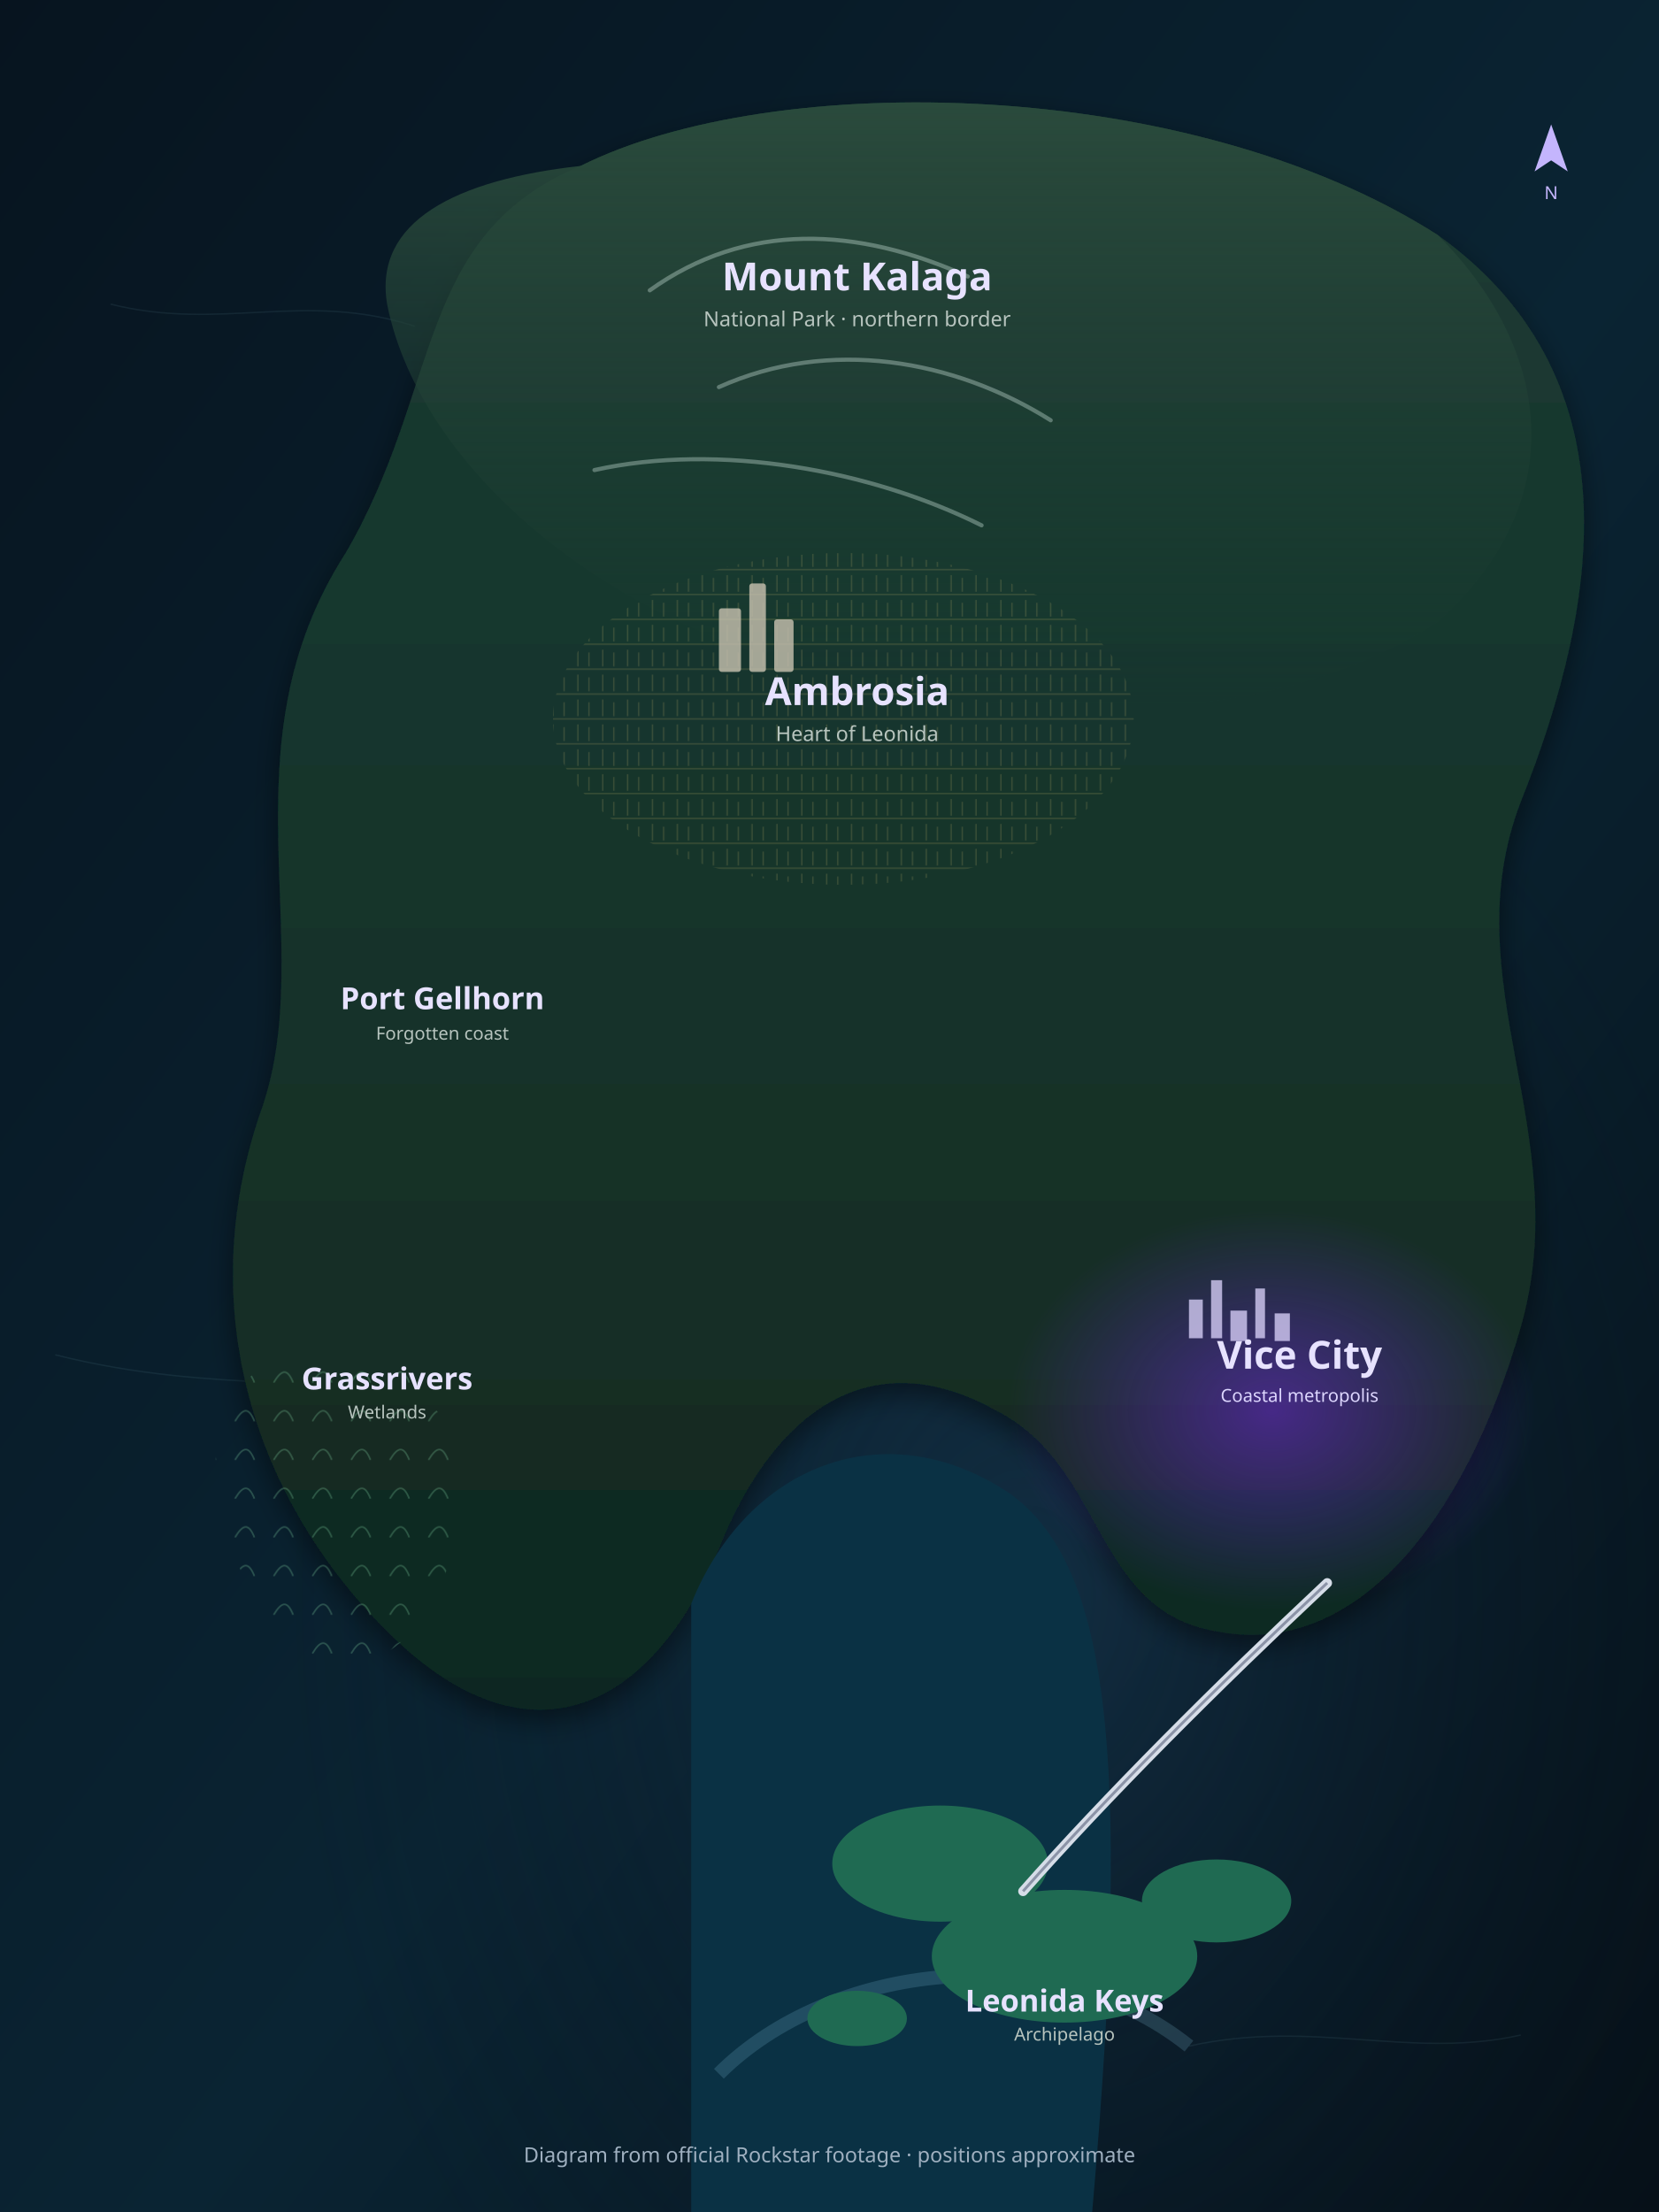
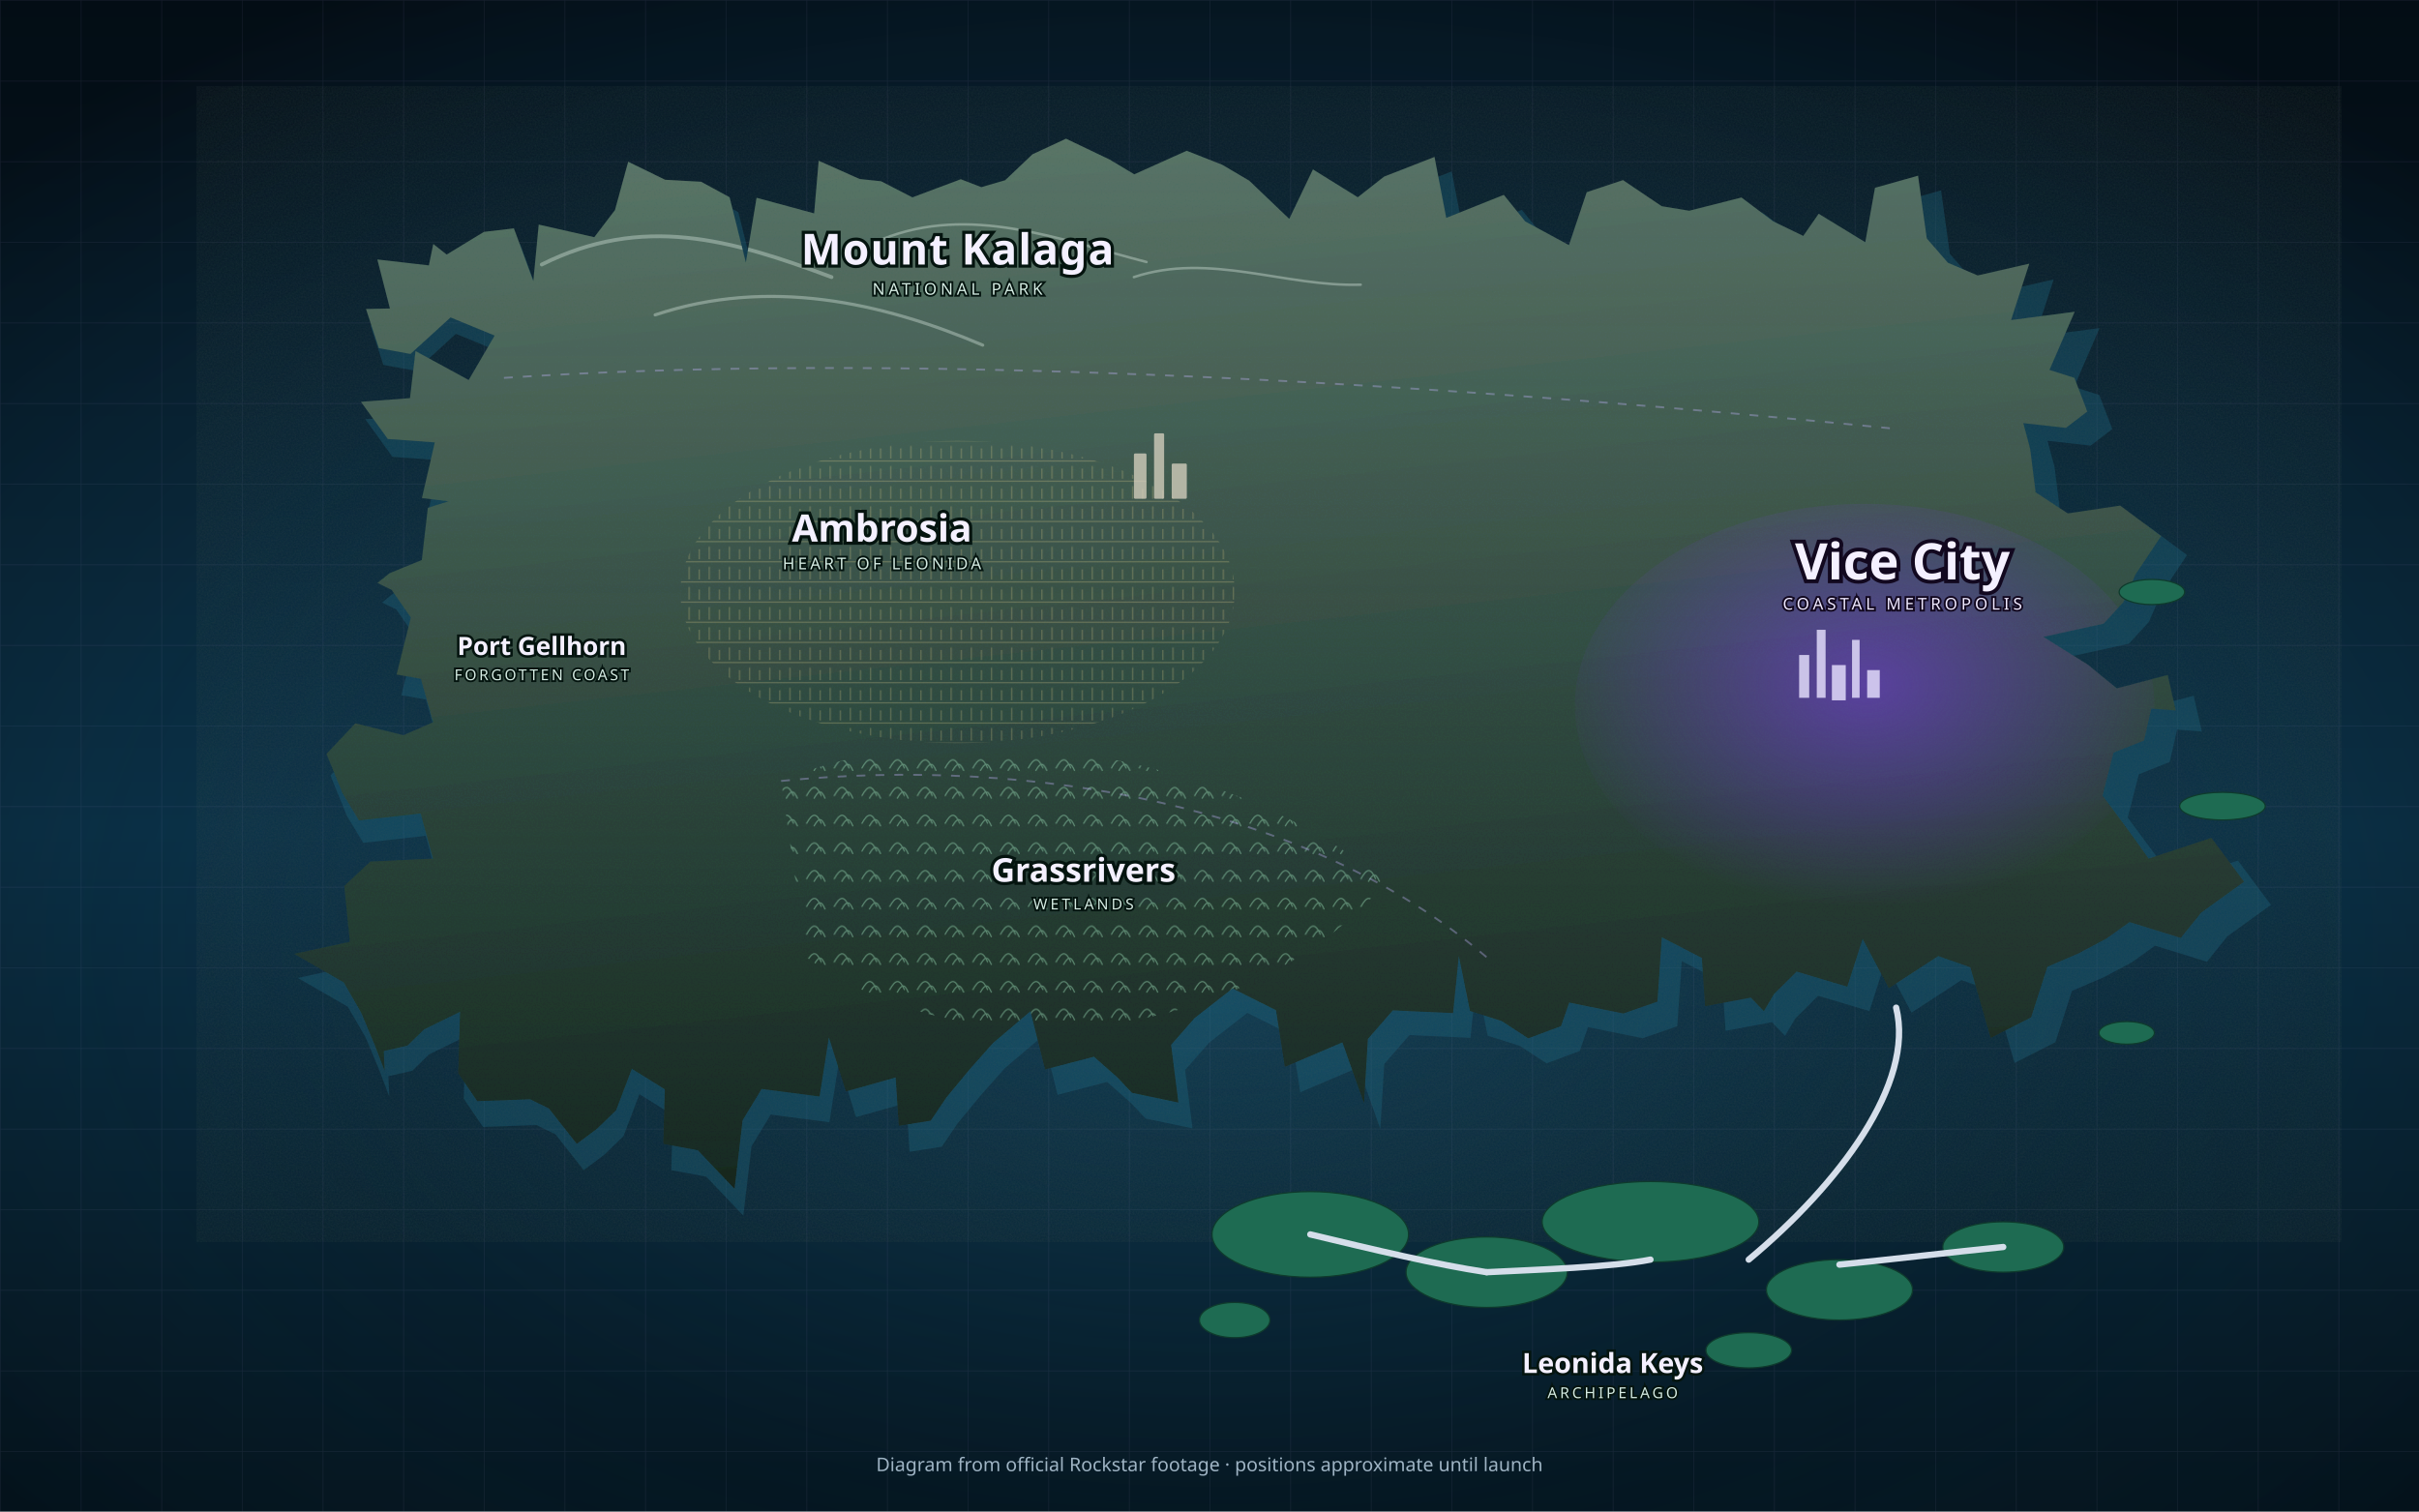
- <svg xmlns="http://www.w3.org/2000/svg" viewBox="0 0 1200 1600" width="1200" height="1600" role="img" aria-labelledby="mapTitle mapDesc">
+ <svg xmlns="http://www.w3.org/2000/svg" viewBox="0 0 1920 1200" width="1920" height="1200" role="img" aria-labelledby="t d">
  <defs>
-     <linearGradient id="ocean" x1="0" y1="0" x2="1" y2="1">
-       <stop offset="0" stop-color="#07141f" />
-       <stop offset="0.55" stop-color="#0a2433" />
-       <stop offset="1" stop-color="#061018" />
+     <linearGradient id="sea" x1="0" y1="0" x2="0" y2="1">
+       <stop offset="0" stop-color="#071825" />
+       <stop offset="0.55" stop-color="#0b3148" />
+       <stop offset="1" stop-color="#041018" />
    </linearGradient>
-     <radialGradient id="oceanGlow" cx="0.62" cy="0.72" r="0.45">
-       <stop offset="0" stop-color="#1a3a55" stop-opacity="0.55" />
-       <stop offset="1" stop-color="#07141f" stop-opacity="0" />
+     <radialGradient id="deep" cx="0.5" cy="0.62" r="0.72">
+       <stop offset="0" stop-color="#164e6b" stop-opacity="0.55" />
+       <stop offset="0.55" stop-color="#0a3044" stop-opacity="0.2" />
+       <stop offset="1" stop-color="#02070c" stop-opacity="0.65" />
    </radialGradient>
-     <linearGradient id="land" x1="0" y1="0" x2="0" y2="1">
-       <stop offset="0" stop-color="#1c3b32" />
-       <stop offset="0.45" stop-color="#16352c" />
-       <stop offset="1" stop-color="#102820" />
+     <linearGradient id="land" x1="0" y1="0" x2="0.2" y2="1">
+       <stop offset="0" stop-color="#2c4a3c" />
+       <stop offset="0.45" stop-color="#1b382d" />
+       <stop offset="1" stop-color="#12281f" />
    </linearGradient>
    <linearGradient id="north" x1="0" y1="0" x2="0" y2="1">
-       <stop offset="0" stop-color="#2a4a3c" />
-       <stop offset="1" stop-color="#1a3a30" stop-opacity="0" />
+       <stop offset="0" stop-color="#d7efe4" stop-opacity="0.28" />
+       <stop offset="1" stop-color="#d7efe4" stop-opacity="0" />
    </linearGradient>
-     <radialGradient id="city" cx="0.5" cy="0.5" r="0.5">
-       <stop offset="0" stop-color="#6d28d9" stop-opacity="0.55" />
-       <stop offset="1" stop-color="#6d28d9" stop-opacity="0" />
+     <radialGradient id="city" cx="0.5" cy="0.45" r="0.55">
+       <stop offset="0" stop-color="#7c3aed" stop-opacity="0.55" />
+       <stop offset="1" stop-color="#7c3aed" stop-opacity="0" />
    </radialGradient>
-     <filter id="soft" x="-20%" y="-20%" width="140%" height="140%">
-       <feDropShadow dx="0" dy="8" stdDeviation="10" flood-color="#02060a" flood-opacity="0.45" />
+     <pattern id="grid" width="64" height="64" patternUnits="userSpaceOnUse">
+       <path d="M64 0H0V64" fill="none" stroke="#c4b5fd" stroke-opacity="0.09" stroke-width="1" />
+     </pattern>
+     <pattern id="marsh" width="22" height="22" patternUnits="userSpaceOnUse">
+       <path d="M2 16c5-9 8-9 12 0M8 18c4-7 6-7 9 0" fill="none" stroke="#9ddeb8" stroke-opacity="0.45" stroke-width="1" />
+     </pattern>
+     <pattern id="crops" width="16" height="16" patternUnits="userSpaceOnUse">
+       <path d="M0 14h16M3 2v10M11 4v8" fill="none" stroke="#d6c98a" stroke-opacity="0.28" stroke-width="1" />
+     </pattern>
+     <filter id="grain" x="-5%" y="-5%" width="110%" height="110%">
+       <feTurbulence type="fractalNoise" baseFrequency="0.75" numOctaves="2" seed="3" result="n" />
+       <feColorMatrix in="n" type="matrix" values="0 0 0 0 0.08  0 0 0 0 0.12  0 0 0 0 0.09  0 0 0 0.18 0" result="g" />
+       <feBlend in="SourceGraphic" in2="g" mode="overlay" />
    </filter>
-     <pattern id="marsh" width="28" height="28" patternUnits="userSpaceOnUse">
-       <path d="M2 20c6-10 10-10 14 0" fill="none" stroke="#7dcea0" stroke-opacity="0.28" stroke-width="1.2" />
-     </pattern>
-     <pattern id="crops" width="18" height="18" patternUnits="userSpaceOnUse">
-       <path d="M0 16h18M4 2v12M12 4v10" fill="none" stroke="#c4b56a" stroke-opacity="0.22" stroke-width="1" />
-     </pattern>
+     <filter id="soft" x="-10%" y="-10%" width="120%" height="120%">
+       <feDropShadow dx="0" dy="6" stdDeviation="8" flood-color="#02060a" flood-opacity="0.45" />
+     </filter>
+     <clipPath id="landClip">
+       <path d="M 290.5 245.3 L 309.5 244.9 L 299.5 206.0 L 340.4 210.7 L 343.9 193.7 L 354.5 202.1 L 384.1 184.1 L 407.9 181.3 L 423.3 223.2 L 427.6 178.3 L 471.7 188.3 L 488.1 166.8 L 498.6 128.4 L 527.9 142.7 L 556.5 144.3 L 579.1 156.6 L 592.0 208.4 L 600.5 157.0 L 646.2 169.4 L 649.8 127.6 L 682.3 142.1 L 699.3 143.9 L 724.2 156.7 L 762.6 142.3 L 778.9 148.6 L 797.8 143.1 L 819.5 122.5 L 846.1 110.1 L 880.8 126.7 L 900.3 138.4 L 941.9 119.7 L 970.1 130.8 L 991.5 143.4 L 1023.3 173.8 L 1042.1 134.5 L 1077.7 156.6 L 1098.6 140.2 L 1138.6 124.6 L 1147.9 173.0 L 1193.6 154.7 L 1210.6 175.8 L 1245.3 194.6 L 1259.4 152.6 L 1288.2 143.0 L 1318.9 163.7 L 1340.8 167.3 L 1382.2 156.8 L 1407.5 175.8 L 1431.3 187.3 L 1443.5 169.7 L 1480.5 192.3 L 1488.2 149.1 L 1522.4 139.5 L 1529.3 189.3 L 1546.1 208.6 L 1569.7 218.7 L 1610.7 209.3 L 1596.2 254.1 L 1646.7 247.5 L 1626.7 293.7 L 1646.5 300.0 L 1656.7 326.7 L 1639.7 339.7 L 1605.9 335.9 L 1611.4 356.5 L 1615.7 390.8 L 1641.2 407.6 L 1682.8 401.4 L 1715.3 425.6 L 1695.0 456.0 L 1685.3 478.1 L 1669.7 495.1 L 1621.8 505.6 L 1657.3 527.8 L 1680.1 546.5 L 1720.5 535.9 L 1726.9 564.0 L 1707.5 562.5 L 1701.7 587.9 L 1677.5 597.5 L 1668.8 631.6 L 1689.5 659.5 L 1705.4 681.7 L 1755.2 665.2 L 1781.1 700.0 L 1747.1 724.5 L 1730.9 744.6 L 1690.2 732.0 L 1671.8 745.2 L 1649.7 756.9 L 1625.0 767.5 L 1612.1 807.7 L 1580.0 824.0 L 1563.9 767.9 L 1538.4 759.0 L 1499.2 784.5 L 1478.4 745.3 L 1466.2 783.3 L 1426.0 771.3 L 1408.1 789.1 L 1400.0 802.7 L 1389.7 792.0 L 1353.4 798.8 L 1350.8 760.5 L 1319.0 744.1 L 1315.5 795.2 L 1288.4 804.6 L 1245.5 795.9 L 1239.0 814.6 L 1213.0 824.3 L 1192.0 810.6 L 1166.8 802.6 L 1157.9 758.9 L 1153.3 804.3 L 1105.5 802.1 L 1085.7 824.8 L 1082.6 875.7 L 1065.5 827.5 L 1019.8 847.0 L 1012.8 802.0 L 978.3 784.7 L 948.2 808.2 L 929.5 829.5 L 935.3 875.3 L 898.5 867.6 L 887.1 855.5 L 868.3 838.9 L 829.5 849.0 L 817.9 802.8 L 788.1 828.1 L 769.3 849.3 L 751.2 871.2 L 738.7 889.7 L 713.4 893.7 L 710.9 855.4 L 671.4 866.5 L 657.9 823.5 L 650.5 870.5 L 604.5 864.5 L 589.4 889.4 L 583.0 943.8 L 553.9 913.2 L 526.5 908.1 L 527.7 864.8 L 501.5 848.5 L 489.0 881.4 L 474.1 895.9 L 457.8 908.1 L 435.7 880.0 L 420.8 872.7 L 378.8 874.2 L 363.7 852.0 L 365.2 803.2 L 336.5 817.3 L 323.4 830.1 L 304.6 834.4 L 305.3 850.2 L 297.6 830.0 L 286.8 804.1 L 272.8 779.9 L 233.6 757.3 L 277.7 747.7 L 273.3 703.3 L 294.0 684.0 L 343.7 681.7 L 333.9 645.8 L 284.9 651.3 L 271.9 629.8 L 259.2 598.5 L 282.0 574.3 L 320.3 583.7 L 343.8 573.4 L 334.1 538.9 L 314.8 535.5 L 326.1 490.3 L 310.9 468.3 L 299.6 462.8 L 309.2 455.1 L 334.8 444.6 L 339.6 403.2 L 356.0 398.0 L 334.9 395.4 L 345.1 351.2 L 307.8 348.5 L 286.5 319.0 L 325.4 316.1 L 329.8 278.7 L 372.0 301.7 L 392.6 266.4 L 357.6 252.0 L 325.8 281.0 L 300.7 276.4 Z" />
+     </clipPath>
  </defs>
-   <rect width="1200" height="1600" fill="url(#ocean)" />
-   <rect width="1200" height="1600" fill="url(#oceanGlow)" />
-   <g fill="none" stroke="#9fd4e8" stroke-opacity="0.08" stroke-width="1">
-     <path d="M80 220c80 20 140-10 220 16" />
-     <path d="M40 980c120 30 200 10 280 40" />
-     <path d="M860 1480c90-20 160 10 240-8" />
+   <rect width="1920" height="1200" fill="url(#sea)" />
+   <rect width="1920" height="1200" fill="url(#deep)" />
+   <rect width="1920" height="1200" fill="url(#grid)" />
+   <path d="M 290.5 245.3 L 309.5 244.9 L 299.5 206.0 L 340.4 210.7 L 343.9 193.7 L 354.5 202.1 L 384.1 184.1 L 407.9 181.3 L 423.3 223.2 L 427.6 178.3 L 471.7 188.3 L 488.1 166.8 L 498.6 128.4 L 527.9 142.7 L 556.5 144.3 L 579.1 156.6 L 592.0 208.4 L 600.5 157.0 L 646.2 169.4 L 649.8 127.6 L 682.3 142.1 L 699.3 143.9 L 724.2 156.7 L 762.6 142.3 L 778.9 148.6 L 797.8 143.1 L 819.5 122.5 L 846.1 110.1 L 880.8 126.7 L 900.3 138.4 L 941.9 119.7 L 970.1 130.8 L 991.5 143.4 L 1023.3 173.8 L 1042.1 134.5 L 1077.7 156.6 L 1098.6 140.2 L 1138.6 124.6 L 1147.9 173.0 L 1193.6 154.7 L 1210.6 175.8 L 1245.3 194.6 L 1259.4 152.6 L 1288.2 143.0 L 1318.9 163.7 L 1340.8 167.3 L 1382.2 156.8 L 1407.5 175.8 L 1431.3 187.3 L 1443.5 169.7 L 1480.5 192.3 L 1488.2 149.1 L 1522.4 139.5 L 1529.3 189.3 L 1546.1 208.6 L 1569.7 218.7 L 1610.7 209.3 L 1596.2 254.1 L 1646.7 247.5 L 1626.7 293.7 L 1646.5 300.0 L 1656.7 326.7 L 1639.7 339.7 L 1605.9 335.9 L 1611.4 356.5 L 1615.7 390.8 L 1641.2 407.6 L 1682.8 401.4 L 1715.3 425.6 L 1695.0 456.0 L 1685.3 478.1 L 1669.7 495.1 L 1621.8 505.6 L 1657.3 527.8 L 1680.1 546.5 L 1720.5 535.9 L 1726.9 564.0 L 1707.5 562.5 L 1701.7 587.9 L 1677.5 597.5 L 1668.8 631.6 L 1689.5 659.5 L 1705.4 681.7 L 1755.2 665.2 L 1781.1 700.0 L 1747.1 724.5 L 1730.9 744.6 L 1690.2 732.0 L 1671.8 745.2 L 1649.7 756.9 L 1625.0 767.5 L 1612.1 807.7 L 1580.0 824.0 L 1563.9 767.9 L 1538.4 759.0 L 1499.2 784.5 L 1478.4 745.3 L 1466.2 783.3 L 1426.0 771.3 L 1408.1 789.1 L 1400.0 802.7 L 1389.7 792.0 L 1353.4 798.8 L 1350.8 760.5 L 1319.0 744.1 L 1315.5 795.2 L 1288.4 804.6 L 1245.5 795.9 L 1239.0 814.6 L 1213.0 824.3 L 1192.0 810.6 L 1166.8 802.6 L 1157.9 758.9 L 1153.3 804.3 L 1105.5 802.1 L 1085.7 824.8 L 1082.6 875.7 L 1065.5 827.5 L 1019.8 847.0 L 1012.8 802.0 L 978.3 784.7 L 948.2 808.2 L 929.5 829.5 L 935.3 875.3 L 898.5 867.6 L 887.1 855.5 L 868.3 838.9 L 829.5 849.0 L 817.9 802.8 L 788.1 828.1 L 769.3 849.3 L 751.2 871.2 L 738.7 889.7 L 713.4 893.7 L 710.9 855.4 L 671.4 866.5 L 657.9 823.5 L 650.5 870.5 L 604.5 864.5 L 589.4 889.4 L 583.0 943.8 L 553.9 913.2 L 526.5 908.1 L 527.7 864.8 L 501.5 848.5 L 489.0 881.4 L 474.1 895.9 L 457.8 908.1 L 435.7 880.0 L 420.8 872.7 L 378.8 874.2 L 363.7 852.0 L 365.2 803.2 L 336.5 817.3 L 323.4 830.1 L 304.6 834.4 L 305.3 850.2 L 297.6 830.0 L 286.8 804.1 L 272.8 779.9 L 233.6 757.3 L 277.7 747.7 L 273.3 703.3 L 294.0 684.0 L 343.7 681.7 L 333.9 645.8 L 284.9 651.3 L 271.9 629.8 L 259.2 598.5 L 282.0 574.3 L 320.3 583.7 L 343.8 573.4 L 334.1 538.9 L 314.8 535.5 L 326.1 490.3 L 310.9 468.3 L 299.6 462.8 L 309.2 455.1 L 334.8 444.6 L 339.6 403.2 L 356.0 398.0 L 334.9 395.4 L 345.1 351.2 L 307.8 348.5 L 286.5 319.0 L 325.4 316.1 L 329.8 278.7 L 372.0 301.7 L 392.6 266.4 L 357.6 252.0 L 325.8 281.0 L 300.7 276.4 Z" fill="#1a6a86" fill-opacity="0.35" transform="translate(0 10) scale(1.012)" />
+   <path d="M 290.5 245.3 L 309.5 244.9 L 299.5 206.0 L 340.4 210.7 L 343.9 193.7 L 354.5 202.1 L 384.1 184.1 L 407.9 181.3 L 423.3 223.2 L 427.6 178.3 L 471.7 188.3 L 488.1 166.8 L 498.6 128.4 L 527.9 142.7 L 556.5 144.3 L 579.1 156.6 L 592.0 208.4 L 600.5 157.0 L 646.2 169.4 L 649.8 127.6 L 682.3 142.1 L 699.3 143.9 L 724.2 156.7 L 762.6 142.3 L 778.9 148.6 L 797.8 143.1 L 819.5 122.5 L 846.1 110.1 L 880.8 126.7 L 900.3 138.4 L 941.9 119.7 L 970.1 130.8 L 991.5 143.4 L 1023.3 173.8 L 1042.1 134.5 L 1077.7 156.6 L 1098.6 140.2 L 1138.6 124.6 L 1147.9 173.0 L 1193.6 154.7 L 1210.6 175.8 L 1245.3 194.6 L 1259.4 152.6 L 1288.2 143.0 L 1318.9 163.7 L 1340.8 167.3 L 1382.2 156.8 L 1407.5 175.8 L 1431.3 187.3 L 1443.5 169.7 L 1480.5 192.3 L 1488.2 149.1 L 1522.4 139.5 L 1529.3 189.3 L 1546.1 208.6 L 1569.7 218.7 L 1610.7 209.3 L 1596.2 254.1 L 1646.7 247.5 L 1626.7 293.7 L 1646.5 300.0 L 1656.7 326.7 L 1639.7 339.7 L 1605.9 335.9 L 1611.4 356.5 L 1615.7 390.8 L 1641.2 407.6 L 1682.8 401.4 L 1715.3 425.6 L 1695.0 456.0 L 1685.3 478.1 L 1669.7 495.1 L 1621.8 505.6 L 1657.3 527.8 L 1680.1 546.5 L 1720.5 535.9 L 1726.9 564.0 L 1707.5 562.5 L 1701.7 587.9 L 1677.5 597.5 L 1668.8 631.6 L 1689.5 659.5 L 1705.4 681.7 L 1755.2 665.2 L 1781.1 700.0 L 1747.1 724.5 L 1730.9 744.6 L 1690.2 732.0 L 1671.8 745.2 L 1649.7 756.9 L 1625.0 767.5 L 1612.1 807.7 L 1580.0 824.0 L 1563.9 767.9 L 1538.4 759.0 L 1499.2 784.5 L 1478.4 745.3 L 1466.2 783.3 L 1426.0 771.3 L 1408.1 789.1 L 1400.0 802.7 L 1389.7 792.0 L 1353.4 798.8 L 1350.8 760.5 L 1319.0 744.1 L 1315.5 795.2 L 1288.4 804.6 L 1245.5 795.9 L 1239.0 814.6 L 1213.0 824.3 L 1192.0 810.6 L 1166.8 802.6 L 1157.9 758.9 L 1153.3 804.3 L 1105.5 802.1 L 1085.7 824.8 L 1082.6 875.7 L 1065.5 827.5 L 1019.8 847.0 L 1012.8 802.0 L 978.3 784.7 L 948.2 808.2 L 929.5 829.5 L 935.3 875.3 L 898.5 867.6 L 887.1 855.5 L 868.3 838.9 L 829.5 849.0 L 817.9 802.8 L 788.1 828.1 L 769.3 849.3 L 751.2 871.2 L 738.7 889.7 L 713.4 893.7 L 710.9 855.4 L 671.4 866.5 L 657.9 823.5 L 650.5 870.5 L 604.5 864.5 L 589.4 889.4 L 583.0 943.8 L 553.9 913.2 L 526.5 908.1 L 527.7 864.8 L 501.5 848.5 L 489.0 881.4 L 474.1 895.9 L 457.8 908.1 L 435.7 880.0 L 420.8 872.7 L 378.8 874.2 L 363.7 852.0 L 365.2 803.2 L 336.5 817.3 L 323.4 830.1 L 304.6 834.4 L 305.3 850.2 L 297.6 830.0 L 286.8 804.1 L 272.8 779.9 L 233.6 757.3 L 277.7 747.7 L 273.3 703.3 L 294.0 684.0 L 343.7 681.7 L 333.9 645.8 L 284.9 651.3 L 271.9 629.8 L 259.2 598.5 L 282.0 574.3 L 320.3 583.7 L 343.8 573.4 L 334.1 538.9 L 314.8 535.5 L 326.1 490.3 L 310.9 468.3 L 299.6 462.8 L 309.2 455.1 L 334.8 444.6 L 339.6 403.2 L 356.0 398.0 L 334.9 395.4 L 345.1 351.2 L 307.8 348.5 L 286.5 319.0 L 325.4 316.1 L 329.8 278.7 L 372.0 301.7 L 392.6 266.4 L 357.6 252.0 L 325.8 281.0 L 300.7 276.4 Z" fill="url(#land)" filter="url(#grain)" />
+   <path d="M 290.5 245.3 L 309.5 244.9 L 299.5 206.0 L 340.4 210.7 L 343.9 193.7 L 354.5 202.1 L 384.1 184.1 L 407.9 181.3 L 423.3 223.2 L 427.6 178.3 L 471.7 188.3 L 488.1 166.8 L 498.6 128.4 L 527.9 142.7 L 556.5 144.3 L 579.1 156.6 L 592.0 208.4 L 600.5 157.0 L 646.2 169.4 L 649.8 127.6 L 682.3 142.1 L 699.3 143.9 L 724.2 156.7 L 762.6 142.3 L 778.9 148.6 L 797.8 143.1 L 819.5 122.5 L 846.1 110.1 L 880.8 126.7 L 900.3 138.4 L 941.9 119.7 L 970.1 130.8 L 991.5 143.4 L 1023.3 173.8 L 1042.1 134.5 L 1077.7 156.6 L 1098.6 140.2 L 1138.6 124.6 L 1147.9 173.0 L 1193.6 154.7 L 1210.6 175.8 L 1245.3 194.6 L 1259.4 152.6 L 1288.2 143.0 L 1318.9 163.7 L 1340.8 167.3 L 1382.2 156.8 L 1407.5 175.8 L 1431.3 187.3 L 1443.5 169.7 L 1480.5 192.3 L 1488.2 149.1 L 1522.4 139.5 L 1529.3 189.3 L 1546.1 208.6 L 1569.7 218.7 L 1610.7 209.3 L 1596.2 254.1 L 1646.7 247.5 L 1626.7 293.7 L 1646.5 300.0 L 1656.7 326.7 L 1639.7 339.7 L 1605.9 335.9 L 1611.4 356.5 L 1615.7 390.8 L 1641.2 407.6 L 1682.8 401.4 L 1715.3 425.6 L 1695.0 456.0 L 1685.3 478.1 L 1669.7 495.1 L 1621.8 505.6 L 1657.3 527.8 L 1680.1 546.5 L 1720.5 535.9 L 1726.9 564.0 L 1707.5 562.5 L 1701.7 587.9 L 1677.5 597.5 L 1668.8 631.6 L 1689.5 659.5 L 1705.4 681.7 L 1755.2 665.2 L 1781.1 700.0 L 1747.1 724.5 L 1730.9 744.6 L 1690.2 732.0 L 1671.8 745.2 L 1649.7 756.9 L 1625.0 767.5 L 1612.1 807.7 L 1580.0 824.0 L 1563.9 767.9 L 1538.4 759.0 L 1499.2 784.5 L 1478.4 745.3 L 1466.2 783.3 L 1426.0 771.3 L 1408.1 789.1 L 1400.0 802.7 L 1389.7 792.0 L 1353.4 798.8 L 1350.8 760.5 L 1319.0 744.1 L 1315.5 795.2 L 1288.4 804.6 L 1245.5 795.9 L 1239.0 814.6 L 1213.0 824.3 L 1192.0 810.6 L 1166.8 802.6 L 1157.9 758.9 L 1153.3 804.3 L 1105.5 802.1 L 1085.7 824.8 L 1082.6 875.7 L 1065.5 827.5 L 1019.8 847.0 L 1012.8 802.0 L 978.3 784.7 L 948.2 808.2 L 929.5 829.5 L 935.3 875.3 L 898.5 867.6 L 887.1 855.5 L 868.3 838.9 L 829.5 849.0 L 817.9 802.8 L 788.1 828.1 L 769.3 849.3 L 751.2 871.2 L 738.7 889.7 L 713.4 893.7 L 710.9 855.4 L 671.4 866.5 L 657.9 823.5 L 650.5 870.5 L 604.5 864.5 L 589.4 889.4 L 583.0 943.8 L 553.9 913.2 L 526.5 908.1 L 527.7 864.8 L 501.5 848.5 L 489.0 881.4 L 474.1 895.9 L 457.8 908.1 L 435.7 880.0 L 420.8 872.7 L 378.8 874.2 L 363.7 852.0 L 365.2 803.2 L 336.5 817.3 L 323.4 830.1 L 304.6 834.4 L 305.3 850.2 L 297.6 830.0 L 286.8 804.1 L 272.8 779.9 L 233.6 757.3 L 277.7 747.7 L 273.3 703.3 L 294.0 684.0 L 343.7 681.7 L 333.9 645.8 L 284.9 651.3 L 271.9 629.8 L 259.2 598.5 L 282.0 574.3 L 320.3 583.7 L 343.8 573.4 L 334.1 538.9 L 314.8 535.5 L 326.1 490.3 L 310.9 468.3 L 299.6 462.8 L 309.2 455.1 L 334.8 444.6 L 339.6 403.2 L 356.0 398.0 L 334.9 395.4 L 345.1 351.2 L 307.8 348.5 L 286.5 319.0 L 325.4 316.1 L 329.8 278.7 L 372.0 301.7 L 392.6 266.4 L 357.6 252.0 L 325.8 281.0 L 300.7 276.4 Z" fill="url(#north)" clip-path="url(#landClip)" />
+   <g fill="none" stroke="#e7f6ef" stroke-opacity="0.35" stroke-linecap="round" clip-path="url(#landClip)">
+     <path d="M430 210c80-40 150-20 230 10" stroke-width="3" />
+     <path d="M520 250c90-30 180-10 260 24" stroke-width="2.5" />
+     <path d="M700 190c70-28 140 0 210 18" stroke-width="2" />
+     <path d="M900 220c60-20 120 8 180 6" stroke-width="2" />
  </g>
-   <path filter="url(#soft)" fill="url(#land)" d="M420 120     C560 50 860 55 1040 170     C1180 270 1160 430 1100 580     C1050 710 1140 820 1100 960     C1060 1100 980 1200 880 1180     C790 1165 800 1060 720 1020     C630 970 560 1020 520 1120     C470 1240 380 1280 280 1180     C180 1080 140 940 190 800     C230 680 160 540 250 400     C320 280 300 170 420 120 Z" />
-   <path fill="url(#north)" d="M420 120     C560 50 860 55 1040 170     C1120 250 1140 360 1040 450     C900 540 700 520 540 470     C400 420 300 320 280 220     C270 160 330 130 420 120 Z" />
-   <g fill="none" stroke="#d7efe4" stroke-opacity="0.35" stroke-width="3" stroke-linecap="round">
-     <path d="M470 210c70-50 150-46 230-10" />
-     <path d="M520 280c80-36 170-20 240 24" />
-     <path d="M430 340c90-20 200 0 280 40" />
+   <g clip-path="url(#landClip)">
+     <ellipse cx="760" cy="470" rx="220" ry="120" fill="url(#crops)" />
+     <path d="M620 620 C760 560 980 600 1100 700 C1000 820 780 860 640 760 Z" fill="url(#marsh)" />
+     <ellipse cx="1480" cy="560" rx="230" ry="160" fill="url(#city)" />
+     <g fill="#e9e4ff" opacity="0.8">
+       <rect x="1428" y="520" width="8" height="34" />
+       <rect x="1442" y="500" width="7" height="54" />
+       <rect x="1454" y="528" width="11" height="28" />
+       <rect x="1470" y="508" width="6" height="46" />
+       <rect x="1482" y="532" width="10" height="22" />
+     </g>
+     <g fill="#d9d3c2" opacity="0.75">
+       <rect x="900" y="360" width="10" height="36" rx="1" />
+       <rect x="916" y="344" width="8" height="52" rx="1" />
+       <rect x="930" y="368" width="12" height="28" rx="1" />
+     </g>
  </g>
-   <ellipse cx="610" cy="520" rx="210" ry="120" fill="url(#crops)" opacity="0.9" />
-   <g fill="#c8c2b0" opacity="0.8">
-     <rect x="520" y="440" width="16" height="46" rx="2" />
-     <rect x="542" y="422" width="12" height="64" rx="2" />
-     <rect x="560" y="448" width="14" height="38" rx="2" />
+   <g fill="#1e6b52" stroke="#0e3a2c" stroke-width="1">
+     <ellipse cx="1040" cy="980" rx="78" ry="34" />
+     <ellipse cx="1180" cy="1010" rx="64" ry="28" />
+     <ellipse cx="1310" cy="970" rx="86" ry="32" />
+     <ellipse cx="1460" cy="1024" rx="58" ry="24" />
+     <ellipse cx="1590" cy="990" rx="48" ry="20" />
+     <ellipse cx="980" cy="1048" rx="28" ry="14" />
+     <ellipse cx="1388" cy="1072" rx="34" ry="14" />
+     <ellipse cx="1708" cy="470" rx="26" ry="10" />
+     <ellipse cx="1764" cy="640" rx="34" ry="11" />
+     <ellipse cx="1688" cy="820" rx="22" ry="9" />
  </g>
-   <path d="M500 1600 L500 1160 C540 1060 640 1020 730 1080 C800 1130 820 1260 790 1600 Z" fill="#0a3144" />
-   <path d="M520 1500 C600 1420 760 1400 860 1480" fill="none" stroke="#8fd0ea" stroke-opacity="0.18" stroke-width="10" />
-   <path d="M210 980     C270 950 350 1020 330 1110     C310 1210 230 1240 180 1150     C140 1060 150 1000 210 980 Z" fill="url(#marsh)" />
-   <ellipse cx="920" cy="1020" rx="190" ry="145" fill="url(#city)" />
-   <g fill="#ddd6fe" opacity="0.75">
-     <rect x="860" y="940" width="10" height="28" />
-     <rect x="876" y="926" width="8" height="42" />
-     <rect x="890" y="948" width="12" height="22" />
-     <rect x="908" y="932" width="7" height="36" />
-     <rect x="922" y="950" width="11" height="20" />
+   <g fill="none" stroke="#d5deea" stroke-width="5" stroke-linecap="round">
+     <path d="M1505 800 C1520 860 1460 940 1388 1000" />
+     <path d="M1310 1000 C1280 1006 1220 1008 1180 1010" />
+     <path d="M1180 1010 C1140 1004 1090 992 1040 980" />
+     <path d="M1460 1004 C1500 1000 1550 994 1590 990" />
  </g>
-   <g fill="#1f6a52">
-     <ellipse cx="680" cy="1348" rx="78" ry="42" />
-     <ellipse cx="770" cy="1415" rx="96" ry="48" />
-     <ellipse cx="880" cy="1375" rx="54" ry="30" />
-     <ellipse cx="620" cy="1460" rx="36" ry="20" />
+   <g fill="none" stroke="#c4b5fd" stroke-opacity="0.35" stroke-dasharray="7 8" stroke-width="1.5">
+     <path d="M400 300 C700 280 1100 300 1500 340" />
+     <path d="M620 620 C820 600 1040 640 1180 760" />
  </g>
-   <path d="M740 1368 C800 1300 880 1220 960 1145" fill="none" stroke="#d6dde8" stroke-width="7" stroke-linecap="round" />
-   <path d="M740 1368 C800 1300 880 1220 960 1145" fill="none" stroke="#8b93a7" stroke-width="2" />
-   <g fill="#e7e2ff" font-family="ui-sans-serif, system-ui, sans-serif">
-     <g font-size="13" letter-spacing="3" fill="#c4b5fd">
-       <polygon points="1122,90 1134,124 1122,116 1110,124" fill="#c4b5fd" />
-       <text x="1122" y="144" text-anchor="middle">N</text>
-     </g>
-     <text x="620" y="210" text-anchor="middle" font-size="28" font-weight="700">Mount Kalaga</text>
-     <text x="620" y="236" text-anchor="middle" font-size="15" fill="#b7c4be">National Park · northern border</text>
-     <text x="620" y="510" text-anchor="middle" font-size="28" font-weight="700">Ambrosia</text>
-     <text x="620" y="536" text-anchor="middle" font-size="15" fill="#b7c4be">Heart of Leonida</text>
-     <text x="320" y="730" text-anchor="middle" font-size="22" font-weight="700">Port Gellhorn</text>
-     <text x="320" y="752" text-anchor="middle" font-size="13" fill="#b7c4be">Forgotten coast</text>
-     <text x="280" y="1005" text-anchor="middle" font-size="22" font-weight="700">Grassrivers</text>
-     <text x="280" y="1026" text-anchor="middle" font-size="13" fill="#b7c4be">Wetlands</text>
-     <text x="940" y="990" text-anchor="middle" font-size="28" font-weight="700">Vice City</text>
-     <text x="940" y="1014" text-anchor="middle" font-size="13" fill="#ddd6fe">Coastal metropolis</text>
-     <text x="770" y="1455" text-anchor="middle" font-size="22" font-weight="700">Leonida Keys</text>
-     <text x="770" y="1476" text-anchor="middle" font-size="13" fill="#b7c4be">Archipelago</text>
+   <g font-family="ui-sans-serif, system-ui, sans-serif" fill="#f4f0ff" text-anchor="middle">
+     <text x="760" y="210" font-size="34" font-weight="700" letter-spacing="1" stroke="#04140f" stroke-width="5" paint-order="stroke">Mount Kalaga</text>
+     <text x="760" y="234" font-size="13" letter-spacing="3" fill="#d5ebe2" stroke="#04140f" stroke-width="3" paint-order="stroke">NATIONAL PARK</text>
+     <text x="700" y="430" font-size="30" font-weight="700" stroke="#04140f" stroke-width="5" paint-order="stroke">Ambrosia</text>
+     <text x="700" y="452" font-size="13" letter-spacing="2.5" fill="#d5ebe2" stroke="#04140f" stroke-width="3" paint-order="stroke">HEART OF LEONIDA</text>
+     <text x="430" y="520" font-size="20" font-weight="700" stroke="#04140f" stroke-width="4" paint-order="stroke">Port Gellhorn</text>
+     <text x="430" y="540" font-size="12" letter-spacing="2" fill="#d5ebe2" stroke="#04140f" stroke-width="3" paint-order="stroke">FORGOTTEN COAST</text>
+     <text x="860" y="700" font-size="26" font-weight="700" stroke="#04140f" stroke-width="5" paint-order="stroke">Grassrivers</text>
+     <text x="860" y="722" font-size="12" letter-spacing="2.4" fill="#d5ebe2" stroke="#04140f" stroke-width="3" paint-order="stroke">WETLANDS</text>
+     <text x="1510" y="460" font-size="40" font-weight="700" stroke="#12081f" stroke-width="6" paint-order="stroke">Vice City</text>
+     <text x="1510" y="484" font-size="13" letter-spacing="3" fill="#efe9ff" stroke="#12081f" stroke-width="3" paint-order="stroke">COASTAL METROPOLIS</text>
+     <text x="1280" y="1090" font-size="22" font-weight="700" stroke="#04140f" stroke-width="4" paint-order="stroke">Leonida Keys</text>
+     <text x="1280" y="1110" font-size="12" letter-spacing="2.2" fill="#d5ebe2" stroke="#04140f" stroke-width="3" paint-order="stroke">ARCHIPELAGO</text>
  </g>
-   <text x="600" y="1564" text-anchor="middle" fill="#9fb0c0" font-family="ui-sans-serif, system-ui, sans-serif" font-size="15">
-     Diagram from official Rockstar footage · positions approximate
-   </text>
+   <text x="960" y="1168" text-anchor="middle" fill="#9fb4c4" font-family="ui-sans-serif, system-ui, sans-serif" font-size="15">Diagram from official Rockstar footage · positions approximate until launch</text>
</svg>
